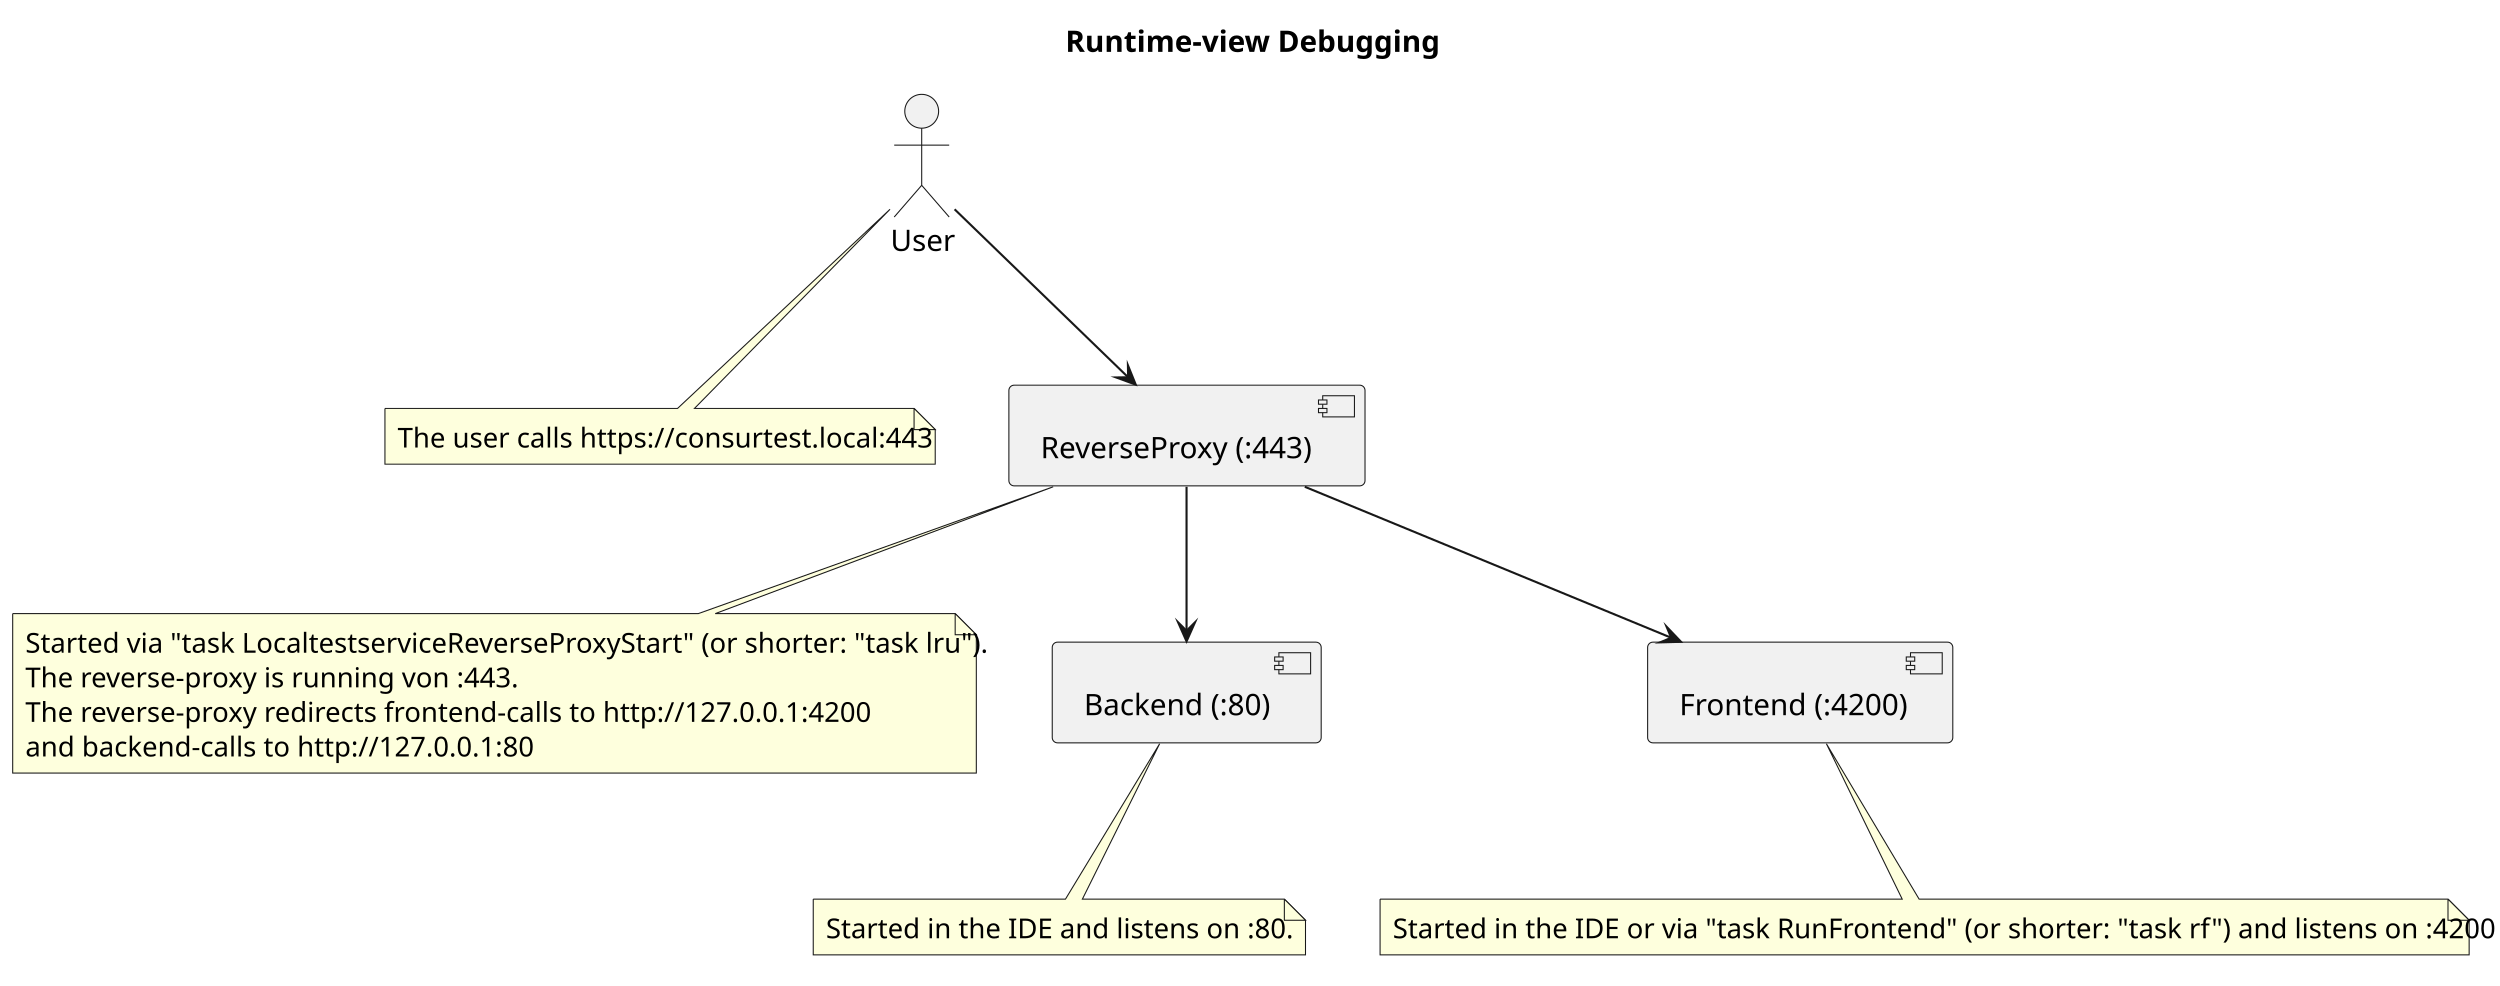
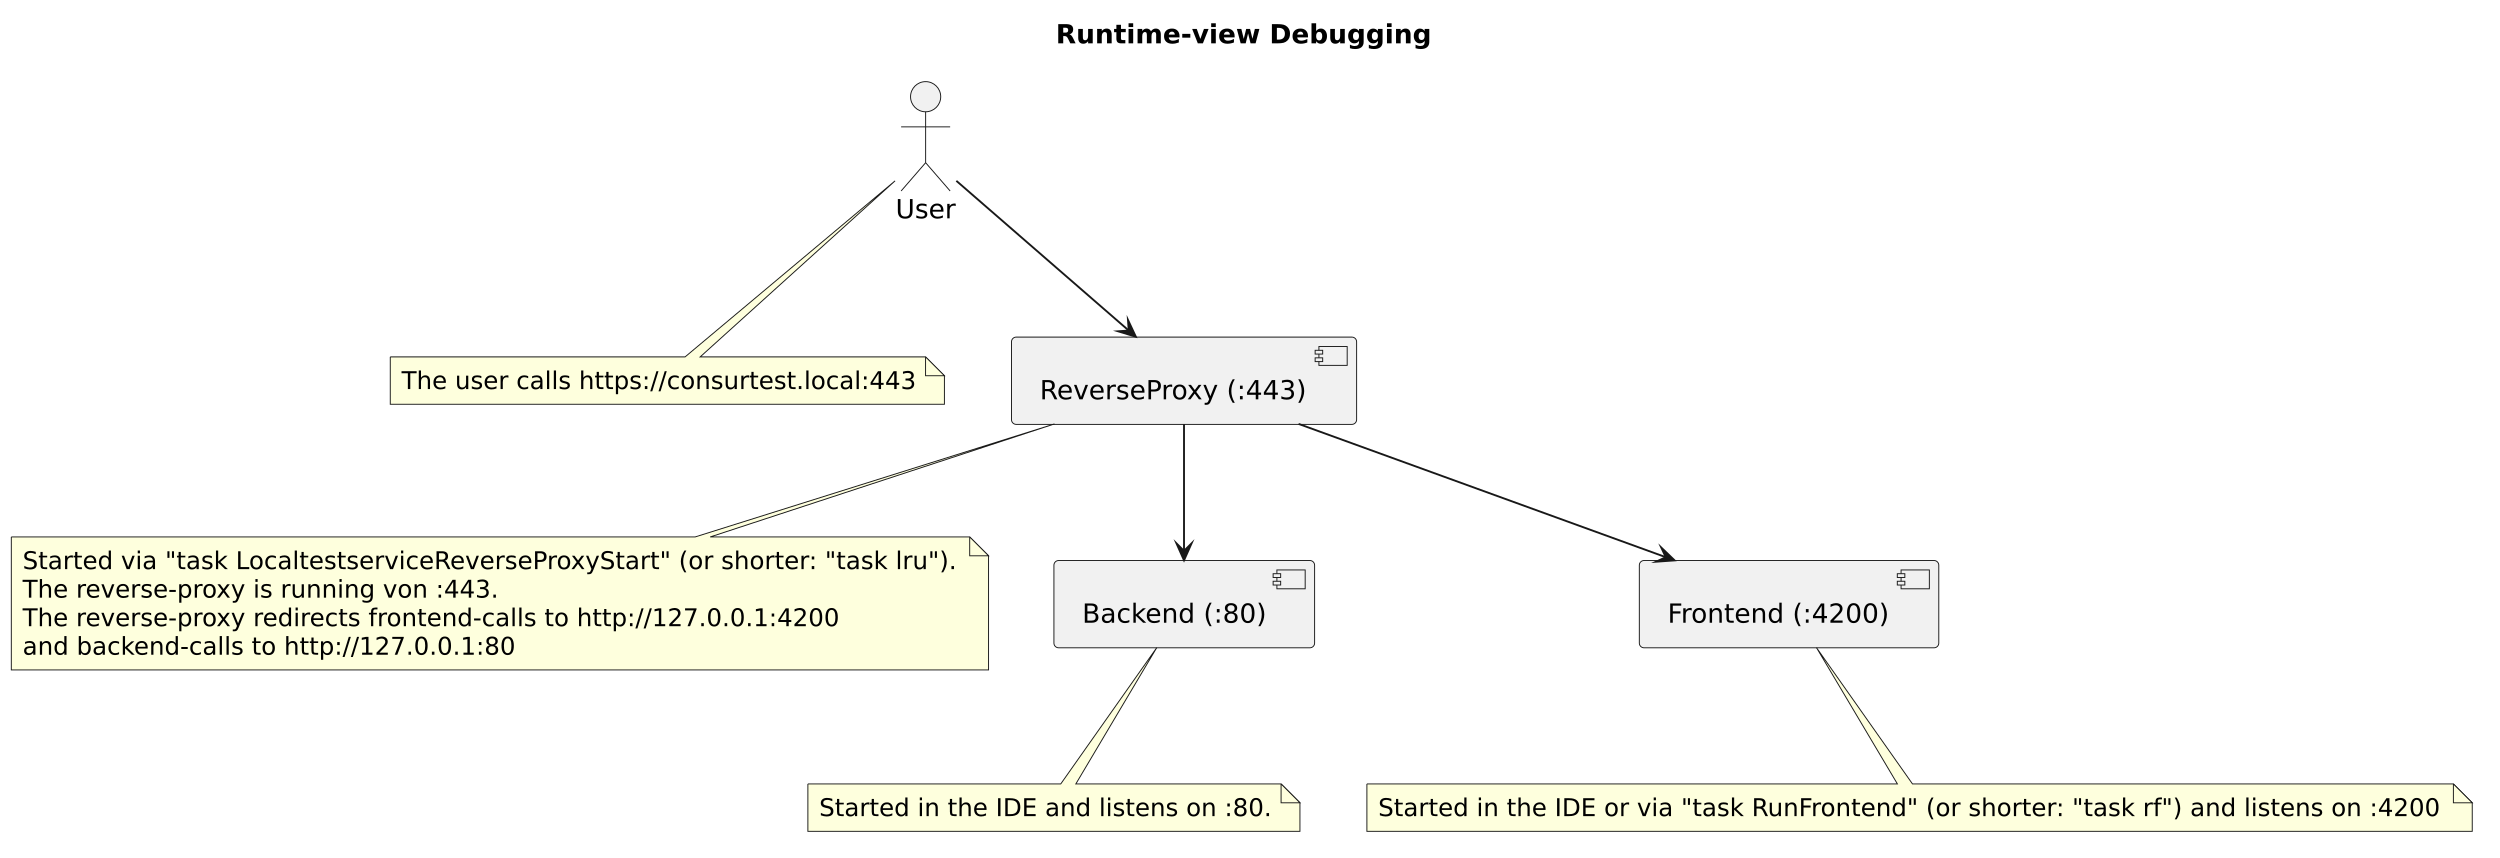
- <svg xmlns="http://www.w3.org/2000/svg" contentStyleType="text/css" data-diagram-type="DESCRIPTION" height="466px" preserveAspectRatio="none" style="width:1182px;height:466px;background:#FFFFFF;" version="1.1" viewBox="0 0 1182 466" width="1182px" zoomAndPan="magnify">
+ <svg xmlns="http://www.w3.org/2000/svg" contentStyleType="text/css" data-diagram-type="DESCRIPTION" height="455px" preserveAspectRatio="none" style="width:1326px;height:455px;background:#FFFFFF;" version="1.1" viewBox="0 0 1326 455" width="1326px" zoomAndPan="magnify">
  <defs />
  <g>
    <g class="title" data-source-line="1">
-       <text fill="#000000" font-family="sans-serif" font-size="14" font-weight="700" lengthAdjust="spacing" textLength="168" x="503.706" y="24.533">Runtime-view Debugging</text>
+       <text fill="#000000" font-family="'DejaVu Sans'" font-size="14" font-weight="700" lengthAdjust="spacing" textLength="199.261" x="560.009" y="22.995">Runtime-view Debugging</text>
    </g>
    <g class="entity" data-qualified-name="user" data-source-line="3" id="ent0001">
-       <ellipse cx="435.779" cy="52.609" fill="#F1F1F1" rx="8" ry="8" style="stroke:#181818;stroke-width:0.5;" />
-       <path d="M435.779,60.609 L435.779,87.609 M422.779,68.609 L448.779,68.609 M435.779,87.609 L422.779,102.609 M435.779,87.609 L448.779,102.609" fill="none" style="stroke:#181818;stroke-width:0.5;" />
-       <text fill="#000000" font-family="sans-serif" font-size="14" lengthAdjust="spacing" textLength="29.559" x="421" y="118.643">User</text>
+       <ellipse cx="490.955" cy="51.297" fill="#F1F1F1" rx="8" ry="8" style="stroke:#181818;stroke-width:0.5;" />
+       <path d="M490.955,59.297 L490.955,86.297 M477.955,67.297 L503.955,67.297 M490.955,86.297 L477.955,101.297 M490.955,86.297 L503.955,101.297" fill="none" style="stroke:#181818;stroke-width:0.5;" />
+       <text fill="#000000" font-family="'DejaVu Sans'" font-size="14" lengthAdjust="spacing" textLength="31.91" x="475" y="115.792">User</text>
    </g>
    <g class="entity" data-qualified-name="UserNote" data-source-line="5" id="ent0002">
-       <path d="M182,193.109 L182,219.461 A0,0 0 0 0 182,219.461 L442.173,219.461 A0,0 0 0 0 442.173,219.461 L442.173,203.109 L432.173,193.109 L328.34,193.109 L420.8,98.949 L320.34,193.109 L182,193.109 A0,0 0 0 0 182,193.109" fill="#FEFFDD" style="stroke:#181818;stroke-width:0.5;" />
-       <path d="M432.173,193.109 L432.173,203.109 L442.173,203.109 L432.173,193.109" fill="#FEFFDD" style="stroke:#181818;stroke-width:0.5;" />
-       <text fill="#000000" font-family="sans-serif" font-size="13" lengthAdjust="spacing" textLength="239.173" x="188" y="211.605">The user calls https://consurtest.local:443</text>
+       <path d="M207,189.297 L207,214.43 A0,0 0 0 0 207,214.43 L500.918,214.43 A0,0 0 0 0 500.918,214.43 L500.918,199.297 L490.918,189.297 L371.37,189.297 L474.75,95.917 L363.37,189.297 L207,189.297 A0,0 0 0 0 207,189.297" fill="#FEFFDD" style="stroke:#181818;stroke-width:0.5;" />
+       <path d="M490.918,189.297 L490.918,199.297 L500.918,199.297 L490.918,189.297" fill="#FEFFDD" style="stroke:#181818;stroke-width:0.5;" />
+       <text fill="#000000" font-family="'DejaVu Sans'" font-size="13" lengthAdjust="spacing" textLength="272.918" x="213" y="206.364">The user calls https://consurtest.local:443</text>
    </g>
    <g class="entity" data-qualified-name="ReverseProxy" data-source-line="9" id="ent0004">
-       <rect fill="#F1F1F1" height="47.609" rx="2.5" ry="2.5" style="stroke:#181818;stroke-width:0.5;" width="168.379" x="477" y="182.109" />
-       <rect fill="#F1F1F1" height="10" style="stroke:#181818;stroke-width:0.5;" width="15" x="625.379" y="187.109" />
-       <rect fill="#F1F1F1" height="2" style="stroke:#181818;stroke-width:0.5;" width="4" x="623.379" y="189.109" />
-       <rect fill="#F1F1F1" height="2" style="stroke:#181818;stroke-width:0.5;" width="4" x="623.379" y="193.109" />
-       <text fill="#000000" font-family="sans-serif" font-size="14" lengthAdjust="spacing" textLength="128.379" x="492" y="216.643">ReverseProxy (:443)</text>
+       <rect fill="#F1F1F1" height="46.297" rx="2.5" ry="2.5" style="stroke:#181818;stroke-width:0.5;" width="183.049" x="536.5" y="178.797" />
+       <rect fill="#F1F1F1" height="10" style="stroke:#181818;stroke-width:0.5;" width="15" x="699.549" y="183.797" />
+       <rect fill="#F1F1F1" height="2" style="stroke:#181818;stroke-width:0.5;" width="4" x="697.549" y="185.797" />
+       <rect fill="#F1F1F1" height="2" style="stroke:#181818;stroke-width:0.5;" width="4" x="697.549" y="189.797" />
+       <text fill="#000000" font-family="'DejaVu Sans'" font-size="14" lengthAdjust="spacing" textLength="143.049" x="551.5" y="211.792">ReverseProxy (:443)</text>
    </g>
    <g class="entity" data-qualified-name="ReverseProxyNote" data-source-line="11" id="ent0005">
-       <path d="M6,290.109 L6,365.516 A0,0 0 0 0 6,365.516 L461.605,365.516 A0,0 0 0 0 461.605,365.516 L461.605,300.109 L451.605,290.109 L338.17,290.109 L497.95,230.149 L330.17,290.109 L6,290.109 A0,0 0 0 0 6,290.109" fill="#FEFFDD" style="stroke:#181818;stroke-width:0.5;" />
-       <path d="M451.605,290.109 L451.605,300.109 L461.605,300.109 L451.605,290.109" fill="#FEFFDD" style="stroke:#181818;stroke-width:0.5;" />
-       <text fill="#000000" font-family="sans-serif" font-size="13" lengthAdjust="spacing" textLength="434.605" x="12" y="308.604">Started via "task LocaltestserviceReverseProxyStart" (or shorter: "task lru").</text>
-       <text fill="#000000" font-family="sans-serif" font-size="13" lengthAdjust="spacing" textLength="222.555" x="12" y="324.956">The reverse-proxy is running von :443.</text>
-       <text fill="#000000" font-family="sans-serif" font-size="13" lengthAdjust="spacing" textLength="377.92" x="12" y="341.308">The reverse-proxy redirects frontend-calls to http://127.0.0.1:4200</text>
-       <text fill="#000000" font-family="sans-serif" font-size="13" lengthAdjust="spacing" textLength="227.659" x="12" y="357.659">and backend-calls to http://127.0.0.1:80</text>
+       <path d="M6,284.797 L6,355.328 A0,0 0 0 0 6,355.328 L524.326,355.328 A0,0 0 0 0 524.326,355.328 L524.326,294.797 L514.326,284.797 L376.68,284.797 L559.3,224.847 L368.68,284.797 L6,284.797 A0,0 0 0 0 6,284.797" fill="#FEFFDD" style="stroke:#181818;stroke-width:0.5;" />
+       <path d="M514.326,284.797 L514.326,294.797 L524.326,294.797 L514.326,284.797" fill="#FEFFDD" style="stroke:#181818;stroke-width:0.5;" />
+       <text fill="#000000" font-family="'DejaVu Sans'" font-size="13" lengthAdjust="spacing" textLength="497.326" x="12" y="301.864">Started via "task LocaltestserviceReverseProxyStart" (or shorter: "task lru").</text>
+       <text fill="#000000" font-family="'DejaVu Sans'" font-size="13" lengthAdjust="spacing" textLength="253.379" x="12" y="316.997">The reverse-proxy is running von :443.</text>
+       <text fill="#000000" font-family="'DejaVu Sans'" font-size="13" lengthAdjust="spacing" textLength="435.049" x="12" y="332.129">The reverse-proxy redirects frontend-calls to http://127.0.0.1:4200</text>
+       <text fill="#000000" font-family="'DejaVu Sans'" font-size="13" lengthAdjust="spacing" textLength="261.86" x="12" y="347.262">and backend-calls to http://127.0.0.1:80</text>
    </g>
    <g class="entity" data-qualified-name="Backend" data-source-line="18" id="ent0007">
-       <rect fill="#F1F1F1" height="47.609" rx="2.5" ry="2.5" style="stroke:#181818;stroke-width:0.5;" width="127.158" x="497.5" y="303.609" />
-       <rect fill="#F1F1F1" height="10" style="stroke:#181818;stroke-width:0.5;" width="15" x="604.658" y="308.609" />
-       <rect fill="#F1F1F1" height="2" style="stroke:#181818;stroke-width:0.5;" width="4" x="602.658" y="310.609" />
-       <rect fill="#F1F1F1" height="2" style="stroke:#181818;stroke-width:0.5;" width="4" x="602.658" y="314.609" />
-       <text fill="#000000" font-family="sans-serif" font-size="14" lengthAdjust="spacing" textLength="87.158" x="512.5" y="338.143">Backend (:80)</text>
+       <rect fill="#F1F1F1" height="46.297" rx="2.5" ry="2.5" style="stroke:#181818;stroke-width:0.5;" width="138.267" x="559" y="297.297" />
+       <rect fill="#F1F1F1" height="10" style="stroke:#181818;stroke-width:0.5;" width="15" x="677.267" y="302.297" />
+       <rect fill="#F1F1F1" height="2" style="stroke:#181818;stroke-width:0.5;" width="4" x="675.267" y="304.297" />
+       <rect fill="#F1F1F1" height="2" style="stroke:#181818;stroke-width:0.5;" width="4" x="675.267" y="308.297" />
+       <text fill="#000000" font-family="'DejaVu Sans'" font-size="14" lengthAdjust="spacing" textLength="98.267" x="574" y="330.292">Backend (:80)</text>
    </g>
    <g class="entity" data-qualified-name="BackendNote" data-source-line="20" id="ent0008">
-       <path d="M384.5,425.109 L384.5,451.461 A0,0 0 0 0 384.5,451.461 L617.239,451.461 A0,0 0 0 0 617.239,451.461 L617.239,435.109 L607.239,425.109 L511.75,425.109 L548.28,351.619 L503.75,425.109 L384.5,425.109 A0,0 0 0 0 384.5,425.109" fill="#FEFFDD" style="stroke:#181818;stroke-width:0.5;" />
-       <path d="M607.239,425.109 L607.239,435.109 L617.239,435.109 L607.239,425.109" fill="#FEFFDD" style="stroke:#181818;stroke-width:0.5;" />
-       <text fill="#000000" font-family="sans-serif" font-size="13" lengthAdjust="spacing" textLength="211.739" x="390.5" y="443.604">Started in the IDE and listens on :80.</text>
+       <path d="M428.5,415.797 L428.5,440.93 A0,0 0 0 0 428.5,440.93 L689.486,440.93 A0,0 0 0 0 689.486,440.93 L689.486,425.797 L679.486,415.797 L570.62,415.797 L613.54,343.517 L562.62,415.797 L428.5,415.797 A0,0 0 0 0 428.5,415.797" fill="#FEFFDD" style="stroke:#181818;stroke-width:0.5;" />
+       <path d="M679.486,415.797 L679.486,425.797 L689.486,425.797 L679.486,415.797" fill="#FEFFDD" style="stroke:#181818;stroke-width:0.5;" />
+       <text fill="#000000" font-family="'DejaVu Sans'" font-size="13" lengthAdjust="spacing" textLength="239.986" x="434.5" y="432.864">Started in the IDE and listens on :80.</text>
    </g>
    <g class="entity" data-qualified-name="Frontend" data-source-line="24" id="ent0010">
-       <rect fill="#F1F1F1" height="47.609" rx="2.5" ry="2.5" style="stroke:#181818;stroke-width:0.5;" width="144.282" x="779" y="303.609" />
-       <rect fill="#F1F1F1" height="10" style="stroke:#181818;stroke-width:0.5;" width="15" x="903.282" y="308.609" />
-       <rect fill="#F1F1F1" height="2" style="stroke:#181818;stroke-width:0.5;" width="4" x="901.282" y="310.609" />
-       <rect fill="#F1F1F1" height="2" style="stroke:#181818;stroke-width:0.5;" width="4" x="901.282" y="314.609" />
-       <text fill="#000000" font-family="sans-serif" font-size="14" lengthAdjust="spacing" textLength="104.282" x="794" y="338.143">Frontend (:4200)</text>
+       <rect fill="#F1F1F1" height="46.297" rx="2.5" ry="2.5" style="stroke:#181818;stroke-width:0.5;" width="158.829" x="869.5" y="297.297" />
+       <rect fill="#F1F1F1" height="10" style="stroke:#181818;stroke-width:0.5;" width="15" x="1008.329" y="302.297" />
+       <rect fill="#F1F1F1" height="2" style="stroke:#181818;stroke-width:0.5;" width="4" x="1006.329" y="304.297" />
+       <rect fill="#F1F1F1" height="2" style="stroke:#181818;stroke-width:0.5;" width="4" x="1006.329" y="308.297" />
+       <text fill="#000000" font-family="'DejaVu Sans'" font-size="14" lengthAdjust="spacing" textLength="118.829" x="884.5" y="330.292">Frontend (:4200)</text>
    </g>
    <g class="entity" data-qualified-name="FrontendNote" data-source-line="26" id="ent0011">
-       <path d="M652.5,425.109 L652.5,451.461 A0,0 0 0 0 652.5,451.461 L1167.411,451.461 A0,0 0 0 0 1167.411,451.461 L1167.411,435.109 L1157.411,425.109 L907.36,425.109 L863.51,351.619 L899.36,425.109 L652.5,425.109 A0,0 0 0 0 652.5,425.109" fill="#FEFFDD" style="stroke:#181818;stroke-width:0.5;" />
-       <path d="M1157.411,425.109 L1157.411,435.109 L1167.411,435.109 L1157.411,425.109" fill="#FEFFDD" style="stroke:#181818;stroke-width:0.5;" />
-       <text fill="#000000" font-family="sans-serif" font-size="13" lengthAdjust="spacing" textLength="493.911" x="658.5" y="443.604">Started in the IDE or via "task RunFrontend" (or shorter: "task rf") and listens on :4200</text>
+       <path d="M725,415.797 L725,440.93 A0,0 0 0 0 725,440.93 L1311.278,440.93 A0,0 0 0 0 1311.278,440.93 L1311.278,425.797 L1301.278,415.797 L1014.38,415.797 L963.46,343.517 L1006.38,415.797 L725,415.797 A0,0 0 0 0 725,415.797" fill="#FEFFDD" style="stroke:#181818;stroke-width:0.5;" />
+       <path d="M1301.278,415.797 L1301.278,425.797 L1311.278,425.797 L1301.278,415.797" fill="#FEFFDD" style="stroke:#181818;stroke-width:0.5;" />
+       <text fill="#000000" font-family="'DejaVu Sans'" font-size="13" lengthAdjust="spacing" textLength="565.278" x="731" y="432.864">Started in the IDE or via "task RunFrontend" (or shorter: "task rf") and listens on :4200</text>
    </g>
    <g class="link" data-entity-1="ent0001" data-entity-2="ent0004" data-link-type="dependency" data-source-line="30" id="lnk13">
-       <path d="M451.33,98.949 C472.71,119.649 508.118,153.911 533.378,178.371" fill="none" id="user-to-ReverseProxy" style="stroke:#181818;stroke-width:1;" />
-       <polygon fill="#181818" points="536.97,181.849,533.287,172.715,533.378,178.371,527.722,178.462,536.97,181.849" style="stroke:#181818;stroke-width:1;stroke-linejoin:miter;stroke-miterlimit:10;" />
+       <path d="M507.25,95.917 C530.79,116.357 570.795,151.109 598.675,175.319" fill="none" id="user-to-ReverseProxy" style="stroke:#181818;stroke-width:1;" />
+       <polygon fill="#181818" points="602.45,178.597,598.277,169.676,598.675,175.319,593.032,175.716,602.45,178.597" style="stroke:#181818;stroke-width:1;stroke-linejoin:miter;stroke-miterlimit:10;" />
    </g>
    <g class="link" data-entity-1="ent0004" data-entity-2="ent0007" data-link-type="dependency" data-source-line="31" id="lnk14">
-       <path d="M561,230.149 C561,251.179 561,277.099 561,298.229" fill="none" id="ReverseProxy-to-Backend" style="stroke:#181818;stroke-width:1;" />
-       <polygon fill="#181818" points="561,303.229,565,294.229,561,298.229,557,294.229,561,303.229" style="stroke:#181818;stroke-width:1;stroke-linejoin:miter;stroke-miterlimit:10;" />
+       <path d="M628,224.987 C628,245.717 628,271.487 628,292.197" fill="none" id="ReverseProxy-to-Backend" style="stroke:#181818;stroke-width:1;" />
+       <polygon fill="#181818" points="628,297.197,632,288.197,628,292.197,624,288.197,628,297.197" style="stroke:#181818;stroke-width:1;stroke-linejoin:miter;stroke-miterlimit:10;" />
    </g>
    <g class="link" data-entity-1="ent0004" data-entity-2="ent0010" data-link-type="dependency" data-source-line="32" id="lnk15">
-       <path d="M616.91,230.149 C668.1,251.239 738.847,280.394 790.137,301.534" fill="none" id="ReverseProxy-to-Frontend" style="stroke:#181818;stroke-width:1;" />
-       <polygon fill="#181818" points="794.76,303.439,787.963,296.312,790.137,301.534,784.915,303.708,794.76,303.439" style="stroke:#181818;stroke-width:1;stroke-linejoin:miter;stroke-miterlimit:10;" />
+       <path d="M688.76,224.847 C745.92,245.597 826.35,274.781 883.52,295.531" fill="none" id="ReverseProxy-to-Frontend" style="stroke:#181818;stroke-width:1;" />
+       <polygon fill="#181818" points="888.22,297.237,881.125,290.406,883.52,295.531,878.395,297.926,888.22,297.237" style="stroke:#181818;stroke-width:1;stroke-linejoin:miter;stroke-miterlimit:10;" />
    </g>
  </g>
</svg>
